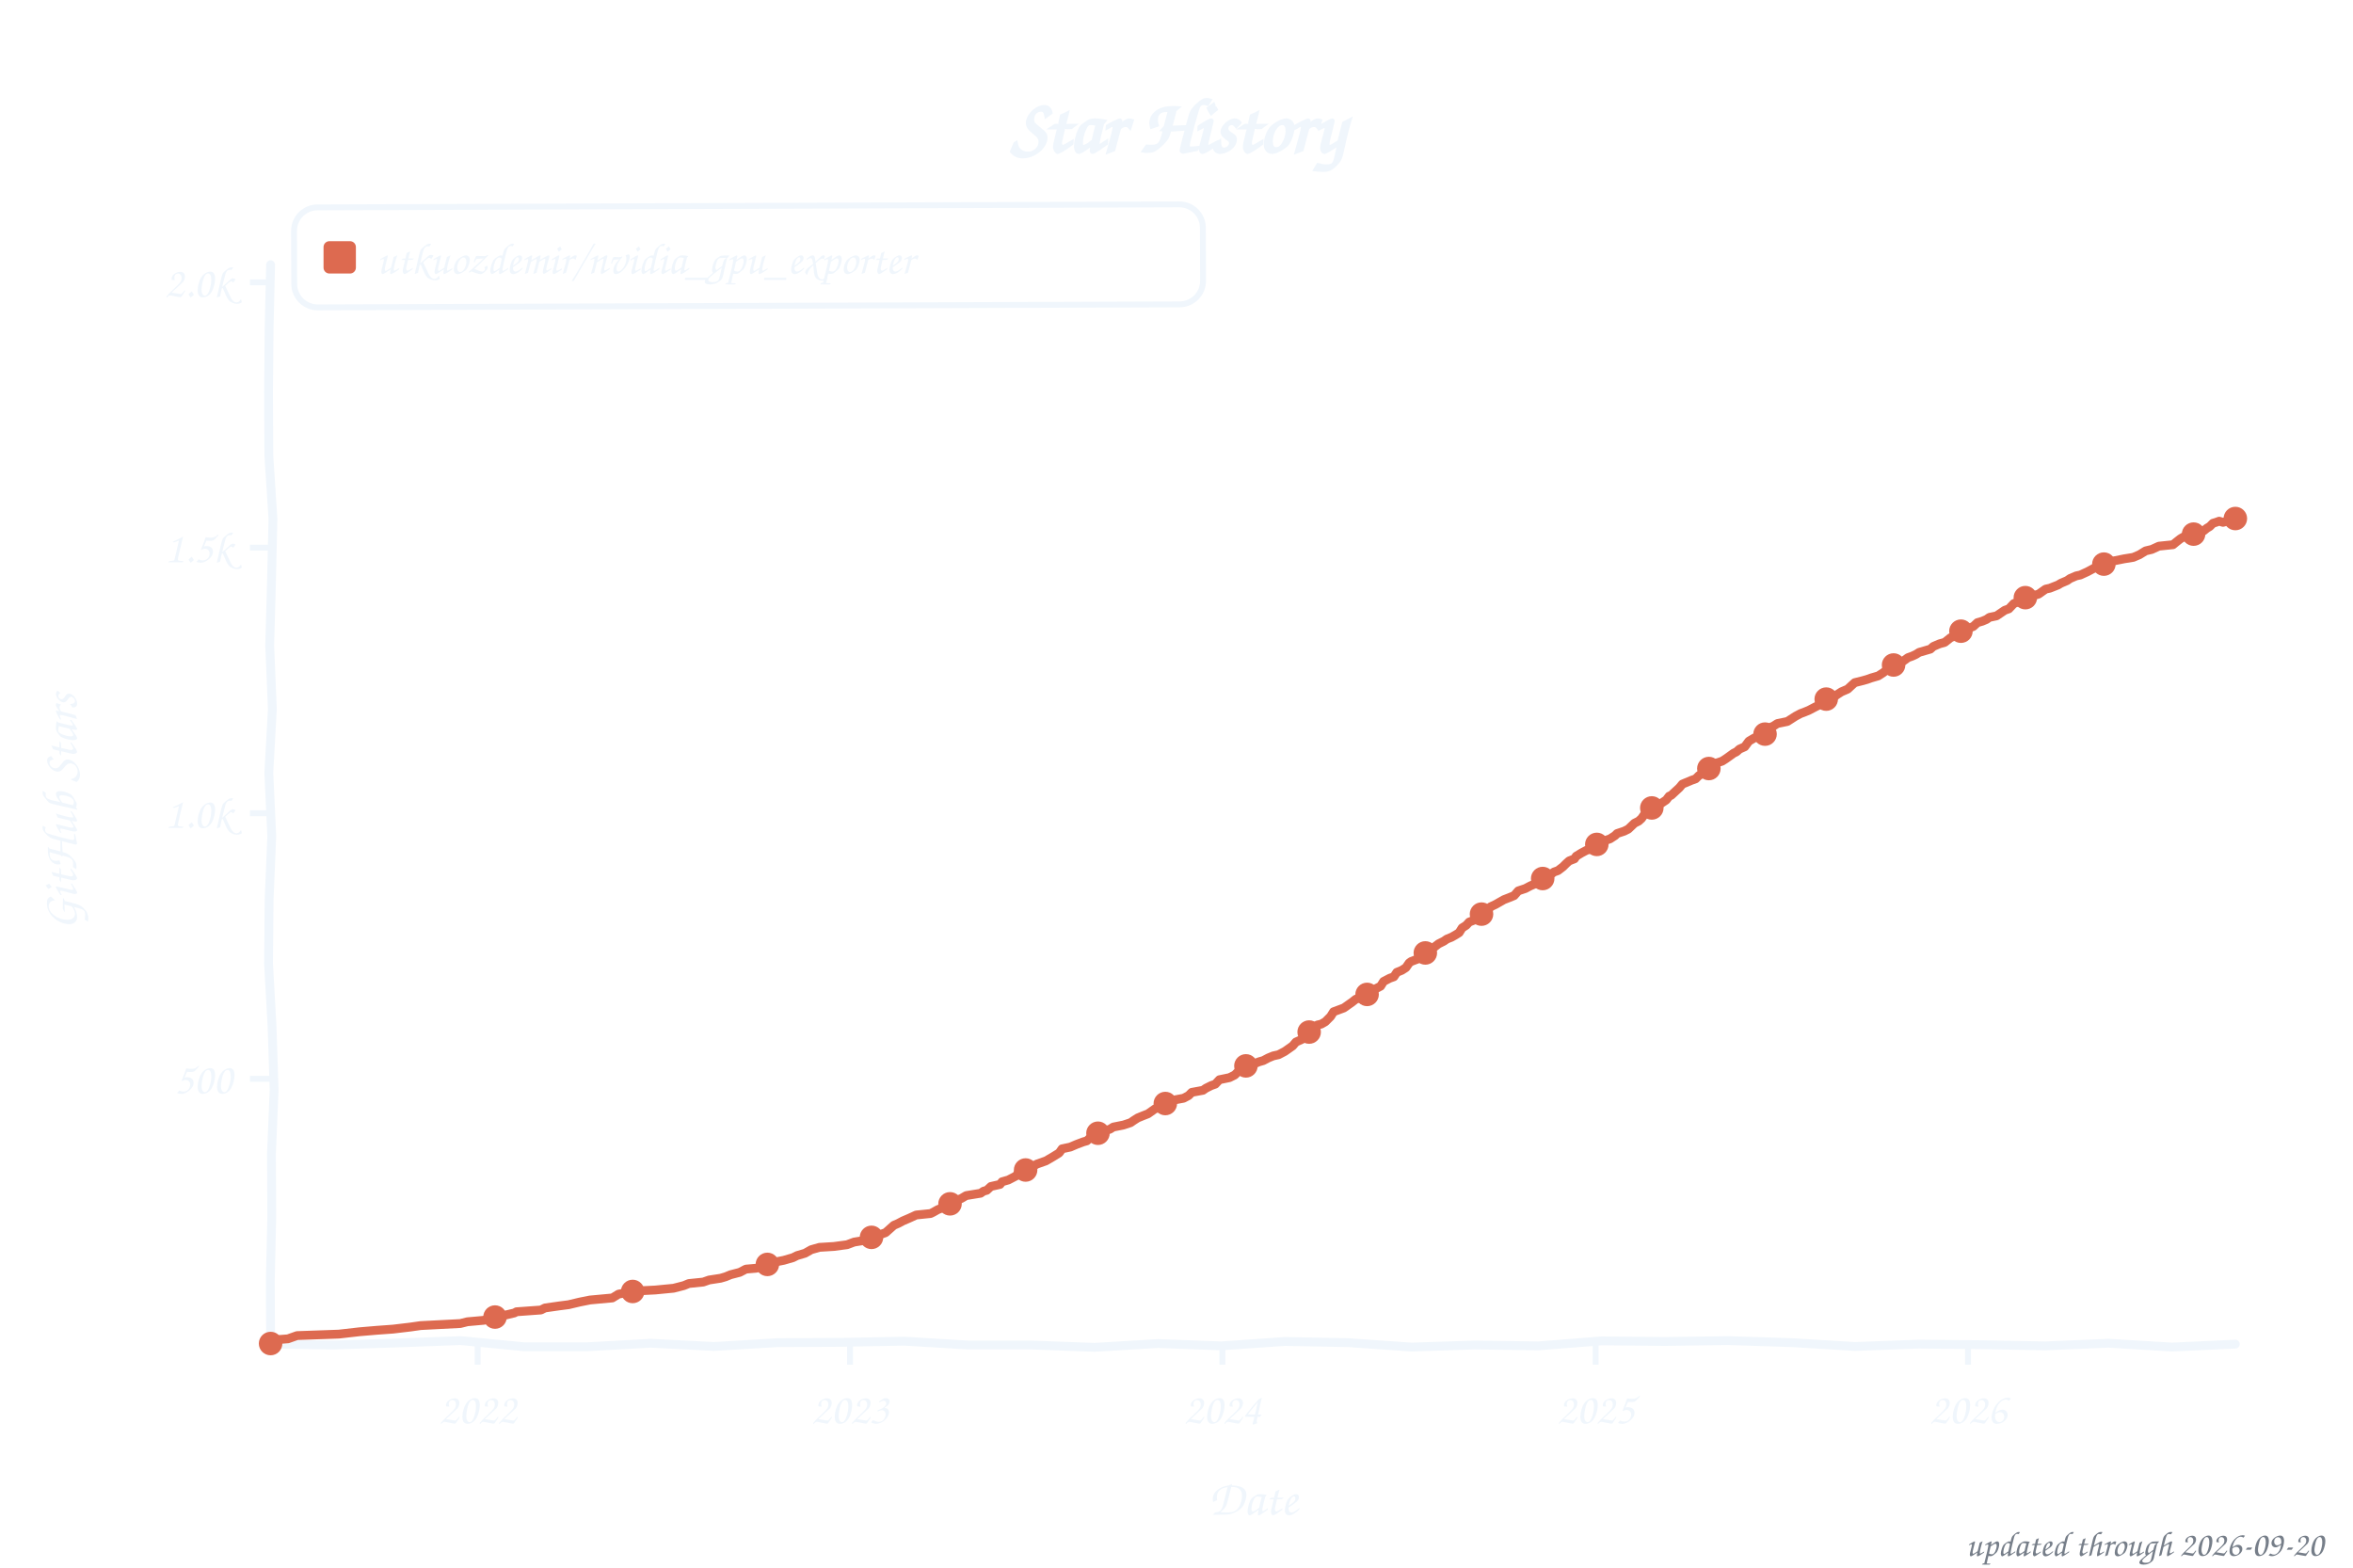
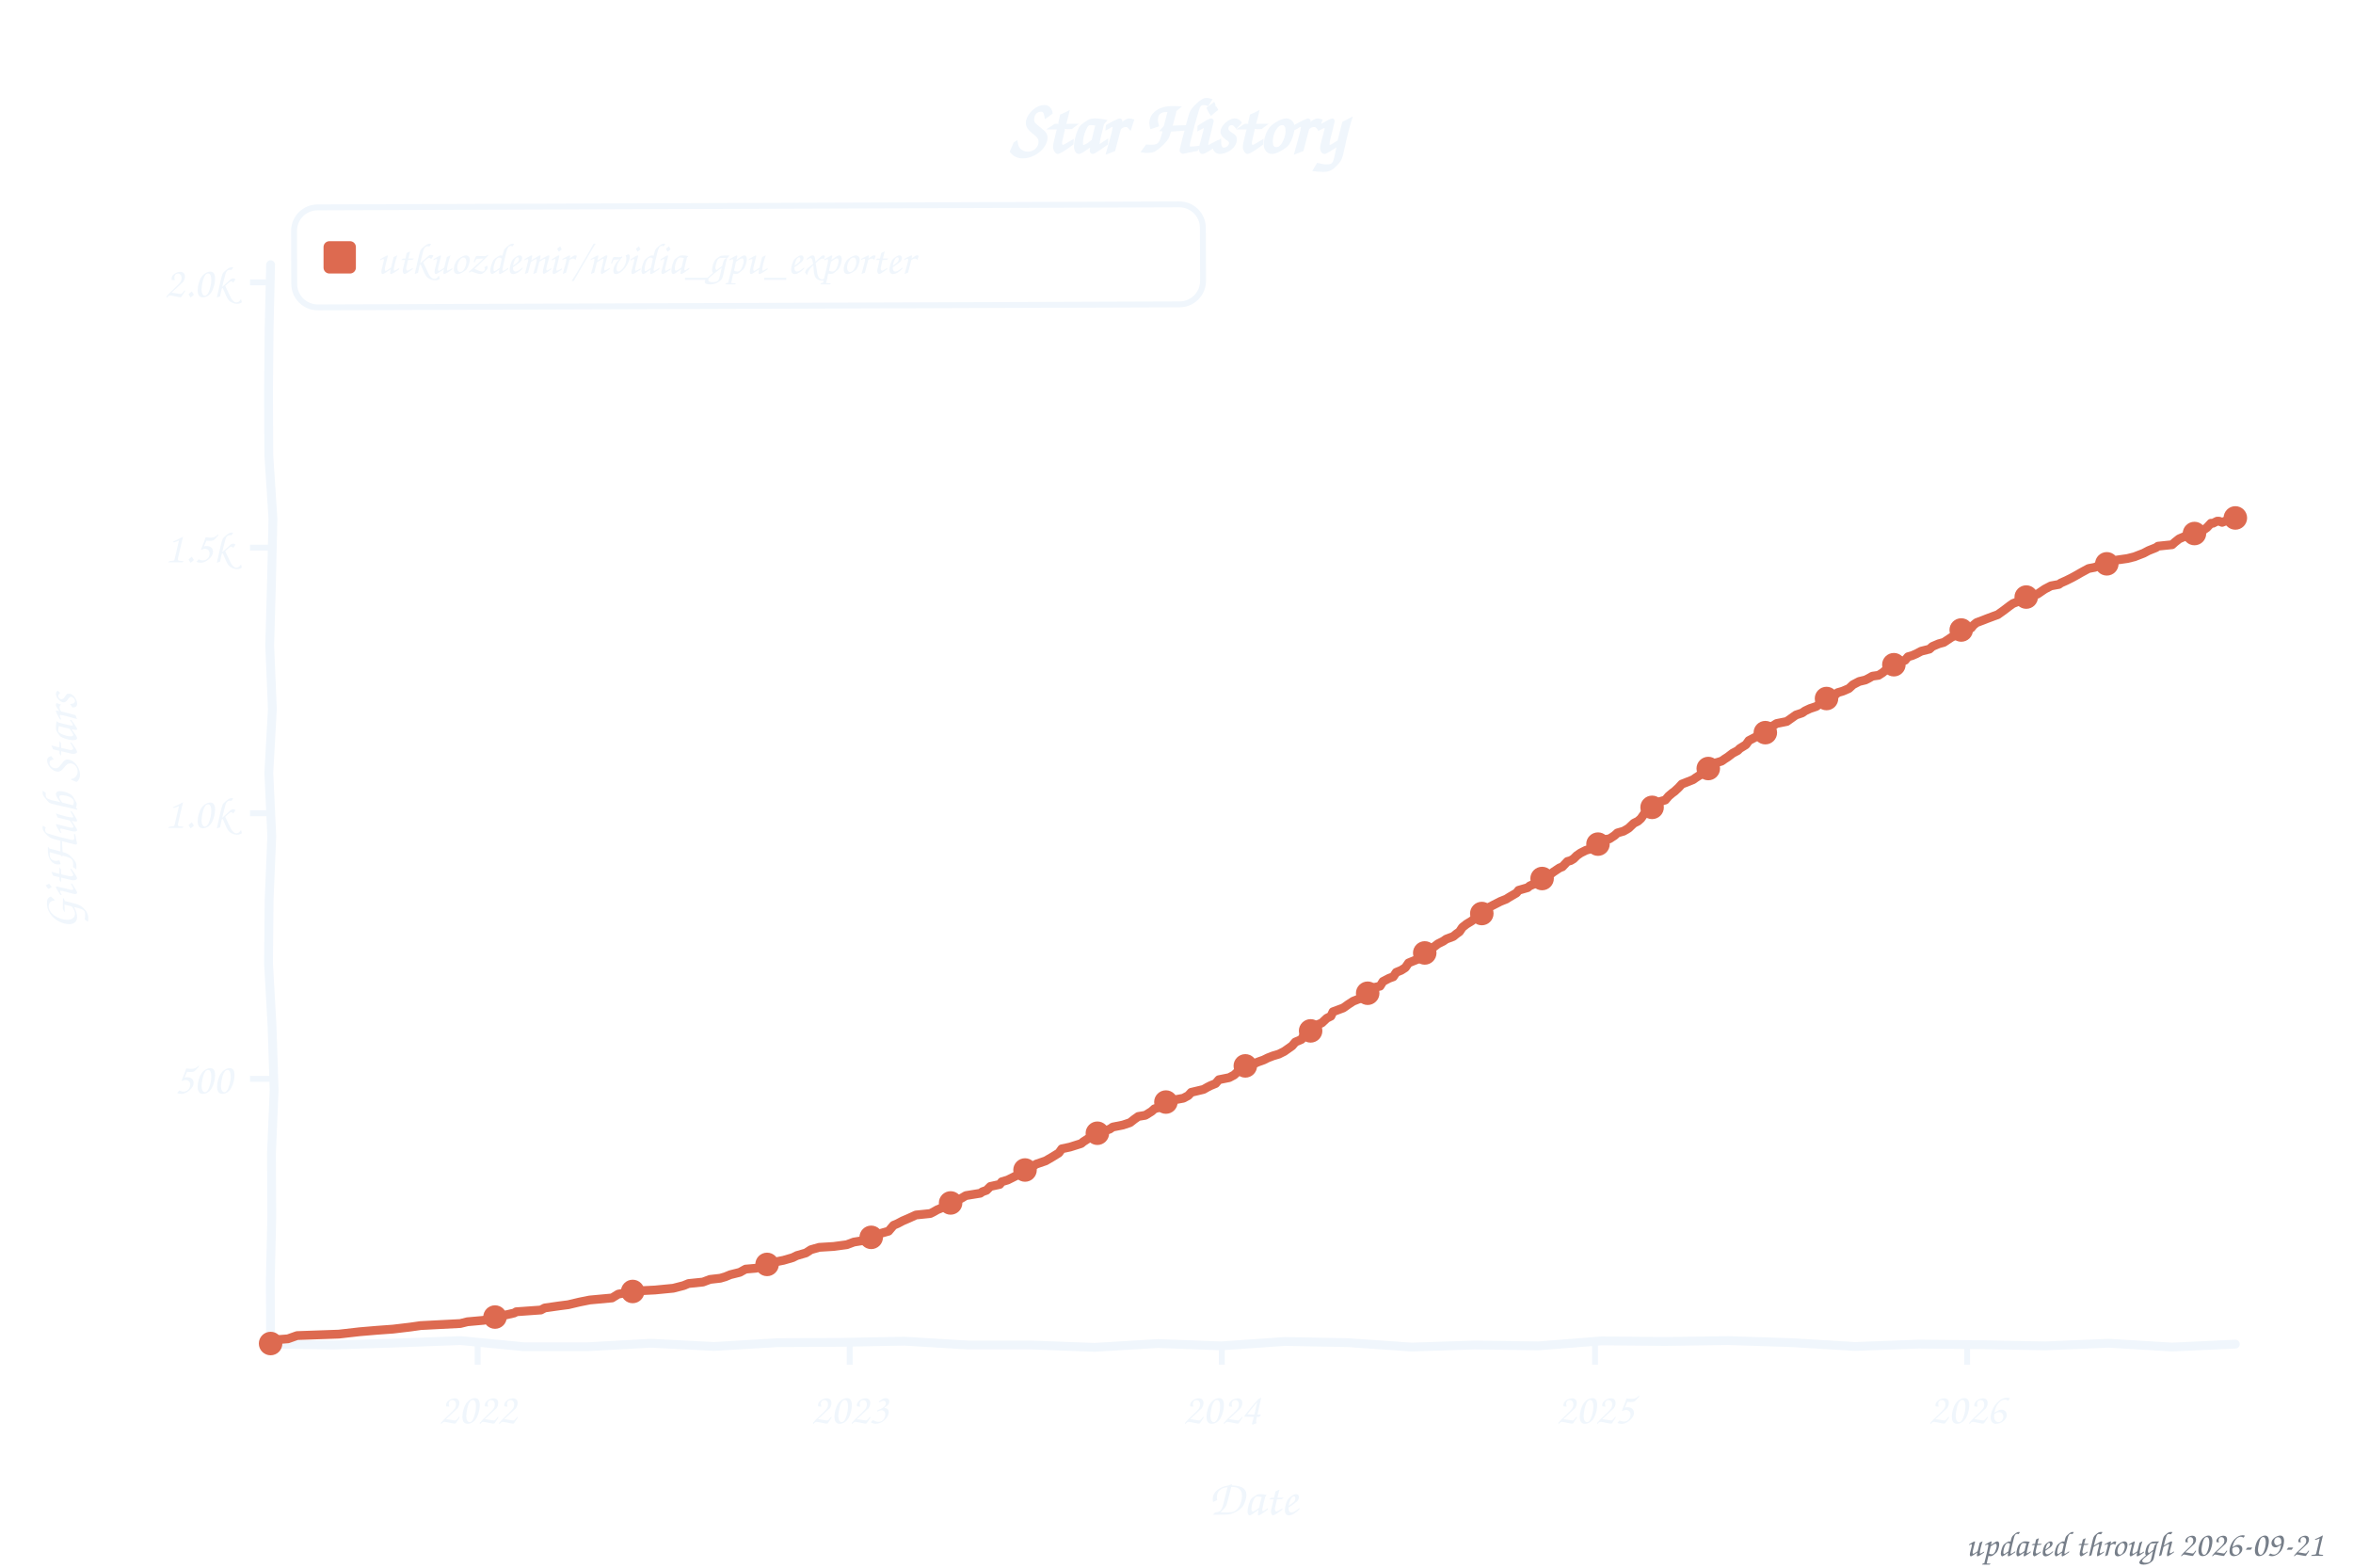
<svg xmlns="http://www.w3.org/2000/svg" width="800" height="533" viewBox="0 0 800 533" role="img" aria-label="Star history of utkuozdemir/nvidia_gpu_exporter">
  <style>text{font-family:"Comic Sans MS","Chalkboard SE","Comic Neue","Marker Felt",cursive}</style>
  <text x="400" y="52" font-size="26" font-weight="bold" text-anchor="middle" fill="#f0f6fc">Star History</text>
  <rect x="100" y="70" width="309" height="34" rx="8" fill="none" stroke="#f0f6fc" stroke-width="2" transform="rotate(-0.20 254 87)" />
  <rect x="110" y="82" width="11" height="11" rx="2" fill="#dd6a50" />
  <text x="128" y="93" font-size="15" fill="#f0f6fc" textLength="270" lengthAdjust="spacingAndGlyphs">utkuozdemir/nvidia_gpu_exporter</text>
  <line x1="85" y1="366.8" x2="92" y2="366.8" stroke="#f0f6fc" stroke-width="2" />
  <text x="79" y="371.8" font-size="15" text-anchor="end" fill="#f0f6fc">500</text>
  <line x1="85" y1="276.5" x2="92" y2="276.5" stroke="#f0f6fc" stroke-width="2" />
  <text x="79" y="281.5" font-size="15" text-anchor="end" fill="#f0f6fc">1.0k</text>
  <line x1="85" y1="186.2" x2="92" y2="186.2" stroke="#f0f6fc" stroke-width="2" />
  <text x="79" y="191.2" font-size="15" text-anchor="end" fill="#f0f6fc">1.5k</text>
  <line x1="85" y1="96.0" x2="92" y2="96.0" stroke="#f0f6fc" stroke-width="2" />
  <text x="79" y="101.0" font-size="15" text-anchor="end" fill="#f0f6fc">2.0k</text>
  <line x1="162.4" y1="457" x2="162.4" y2="464" stroke="#f0f6fc" stroke-width="2" />
  <text x="162.4" y="484" font-size="15" text-anchor="middle" fill="#f0f6fc">2022</text>
-   <line x1="289.0" y1="457" x2="289.0" y2="464" stroke="#f0f6fc" stroke-width="2" />
-   <text x="289.0" y="484" font-size="15" text-anchor="middle" fill="#f0f6fc">2023</text>
-   <line x1="415.6" y1="457" x2="415.6" y2="464" stroke="#f0f6fc" stroke-width="2" />
-   <text x="415.6" y="484" font-size="15" text-anchor="middle" fill="#f0f6fc">2024</text>
-   <line x1="542.5" y1="457" x2="542.5" y2="464" stroke="#f0f6fc" stroke-width="2" />
-   <text x="542.5" y="484" font-size="15" text-anchor="middle" fill="#f0f6fc">2025</text>
-   <line x1="669.1" y1="457" x2="669.1" y2="464" stroke="#f0f6fc" stroke-width="2" />
-   <text x="669.1" y="484" font-size="15" text-anchor="middle" fill="#f0f6fc">2026</text>
+   <line x1="288.9" y1="457" x2="288.9" y2="464" stroke="#f0f6fc" stroke-width="2" />
+   <text x="288.9" y="484" font-size="15" text-anchor="middle" fill="#f0f6fc">2023</text>
+   <line x1="415.4" y1="457" x2="415.4" y2="464" stroke="#f0f6fc" stroke-width="2" />
+   <text x="415.4" y="484" font-size="15" text-anchor="middle" fill="#f0f6fc">2024</text>
+   <line x1="542.3" y1="457" x2="542.3" y2="464" stroke="#f0f6fc" stroke-width="2" />
+   <text x="542.3" y="484" font-size="15" text-anchor="middle" fill="#f0f6fc">2025</text>
+   <line x1="668.8" y1="457" x2="668.8" y2="464" stroke="#f0f6fc" stroke-width="2" />
+   <text x="668.8" y="484" font-size="15" text-anchor="middle" fill="#f0f6fc">2026</text>
  <text x="426" y="515" font-size="17" text-anchor="middle" fill="#f0f6fc">Date</text>
  <text x="26" y="276" font-size="17" text-anchor="middle" fill="#f0f6fc" transform="rotate(-90 26 276)">GitHub Stars</text>
  <path d="M 92.0,90.0 L 91.5,111.6 L 91.3,133.2 L 91.4,154.8 L 92.8,176.4 L 92.3,197.9 L 91.7,219.5 L 92.6,241.1 L 91.4,262.7 L 92.4,284.3 L 91.5,305.9 L 91.3,327.5 L 92.5,349.1 L 93.2,370.6 L 92.3,392.2 L 92.4,413.8 L 91.9,435.4 L 92.0,457.0 L 113.5,457.3 L 135.1,456.6 L 156.6,455.8 L 178.2,457.9 L 199.7,457.9 L 221.3,456.7 L 242.8,457.8 L 264.4,456.5 L 285.9,456.4 L 307.5,456.0 L 329.0,457.3 L 350.6,457.3 L 372.1,458.1 L 393.7,456.8 L 415.2,457.6 L 436.8,456.1 L 458.3,456.5 L 479.9,458.0 L 501.4,457.3 L 523.0,457.6 L 544.5,455.9 L 566.1,456.1 L 587.6,455.8 L 609.2,456.5 L 630.7,457.8 L 652.3,457.0 L 673.8,457.2 L 695.4,457.6 L 716.9,456.7 L 738.5,458.0 L 760.0,457.0" fill="none" stroke="#f0f6fc" stroke-width="3" stroke-linecap="round" stroke-linejoin="round" />
-   <path d="M 92.0,456.8 L 92.7,455.6 L 97.9,455.2 L 101.0,454.1 L 115.2,453.6 L 122.2,452.8 L 128.1,452.3 L 133.6,451.9 L 139.5,451.2 L 143.0,450.7 L 156.5,450.0 L 158.9,449.4 L 164.5,448.9 L 168.3,447.8 L 171.1,447.3 L 174.9,446.4 L 175.6,446.0 L 183.9,445.4 L 185.3,444.7 L 190.2,444.0 L 193.3,443.6 L 197.1,442.7 L 200.6,442.0 L 208.2,441.3 L 210.3,440.0 L 213.0,439.5 L 216.9,438.9 L 222.8,438.6 L 229.0,438.0 L 232.5,437.1 L 234.2,436.4 L 239.1,435.9 L 241.1,435.2 L 245.0,434.6 L 246.7,434.1 L 248.4,433.4 L 251.5,432.6 L 253.6,431.5 L 257.1,431.2 L 262.3,429.7 L 264.0,429.0 L 266.5,428.5 L 269.6,427.6 L 271.0,426.9 L 273.7,426.1 L 275.8,424.9 L 278.6,424.1 L 283.5,423.8 L 288.0,423.2 L 290.4,422.3 L 293.5,421.8 L 295.6,420.9 L 297.7,420.4 L 299.1,419.8 L 301.1,419.1 L 303.9,416.6 L 305.3,416.0 L 307.0,415.1 L 309.1,414.2 L 311.5,413.1 L 316.4,412.6 L 317.4,412.1 L 318.8,411.3 L 321.3,410.3 L 323.0,409.3 L 324.7,408.3 L 326.8,407.5 L 328.5,406.5 L 333.4,405.7 L 334.4,405.0 L 335.5,404.7 L 336.9,403.4 L 340.0,402.7 L 340.7,401.8 L 342.8,401.2 L 345.5,399.8 L 346.2,398.7 L 348.7,397.8 L 350.7,396.9 L 352.5,395.8 L 355.6,394.7 L 358.0,393.3 L 360.1,392.0 L 361.1,390.6 L 363.9,390.0 L 366.0,389.1 L 368.4,388.2 L 369.5,387.9 L 370.9,386.6 L 372.6,385.9 L 373.6,385.2 L 375.4,384.6 L 377.4,383.9 L 378.5,383.2 L 382.0,382.5 L 384.4,381.7 L 385.4,381.0 L 386.8,380.1 L 388.5,379.4 L 390.3,378.7 L 392.7,377.0 L 394.4,376.5 L 396.2,375.2 L 397.6,374.3 L 402.4,373.4 L 404.1,372.5 L 405.2,371.4 L 409.0,370.7 L 410.0,370.0 L 411.8,369.1 L 413.2,368.6 L 414.6,367.1 L 418.0,366.4 L 419.8,365.5 L 421.1,364.2 L 423.6,362.4 L 426.3,361.7 L 428.1,361.0 L 429.5,360.6 L 431.2,359.7 L 432.9,359.0 L 434.7,358.6 L 436.8,357.5 L 437.8,356.8 L 439.5,355.6 L 440.6,354.3 L 442.6,353.4 L 443.7,351.6 L 445.8,350.5 L 446.5,349.6 L 447.9,348.5 L 449.2,348.2 L 450.6,347.4 L 452.4,345.6 L 453.4,344.0 L 456.9,342.7 L 457.9,342.0 L 458.6,341.5 L 459.6,340.8 L 461.0,339.7 L 464.2,338.8 L 465.2,337.7 L 466.9,336.6 L 469.4,335.3 L 470.4,333.7 L 472.5,332.6 L 473.9,332.1 L 474.9,330.6 L 476.6,329.9 L 478.0,329.0 L 479.1,327.4 L 479.8,326.9 L 482.2,326.0 L 483.9,324.9 L 485.3,323.2 L 487.0,322.5 L 489.1,320.9 L 490.9,320.0 L 491.9,319.3 L 493.6,318.6 L 495.0,317.8 L 496.1,317.1 L 497.1,315.5 L 498.5,314.6 L 499.5,313.5 L 501.3,312.8 L 504.0,310.6 L 504.7,309.9 L 506.1,309.2 L 506.8,308.3 L 508.5,307.5 L 511.3,305.9 L 513.1,305.2 L 514.8,304.5 L 516.2,302.9 L 518.6,302.1 L 520.3,301.2 L 522.4,300.3 L 523.5,299.6 L 525.2,298.2 L 526.9,297.6 L 528.3,296.5 L 529.7,296.0 L 531.4,294.7 L 532.5,293.6 L 533.5,292.7 L 535.3,292.0 L 535.9,291.1 L 537.7,290.0 L 539.4,289.1 L 541.1,288.6 L 542.5,287.5 L 543.6,287.0 L 544.6,286.2 L 547.4,285.2 L 549.1,284.1 L 549.8,283.4 L 552.2,282.6 L 553.6,281.9 L 555.7,279.9 L 557.1,279.2 L 558.1,278.3 L 559.5,276.3 L 560.6,275.4 L 561.3,275.1 L 562.3,274.2 L 564.4,273.4 L 566.5,272.0 L 567.5,270.7 L 568.2,270.4 L 569.6,269.1 L 571.0,267.8 L 572.0,266.6 L 575.1,265.3 L 576.5,264.8 L 577.6,263.7 L 579.6,262.6 L 580.7,261.5 L 581.7,260.8 L 582.8,259.7 L 585.5,258.8 L 586.6,258.1 L 587.6,257.4 L 589.4,256.1 L 590.4,255.6 L 591.4,254.7 L 593.2,253.9 L 594.6,252.0 L 596.3,251.0 L 598.4,250.0 L 600.1,249.6 L 601.2,247.6 L 602.9,246.9 L 604.3,246.0 L 607.7,245.3 L 610.5,243.5 L 612.2,242.6 L 613.3,242.2 L 615.0,241.5 L 617.1,240.4 L 618.5,239.7 L 619.2,239.3 L 620.2,238.2 L 623.7,236.8 L 624.7,236.1 L 626.1,235.2 L 628.2,234.3 L 629.6,233.0 L 630.6,232.1 L 633.4,231.4 L 634.8,231.0 L 636.2,230.5 L 638.6,229.8 L 640.3,228.7 L 641.7,227.6 L 642.4,226.9 L 644.9,225.2 L 646.9,224.9 L 648.7,223.6 L 650.1,223.1 L 651.4,222.5 L 652.5,221.8 L 656.3,220.7 L 657.3,219.8 L 659.4,218.9 L 661.2,218.4 L 663.2,216.8 L 666.0,215.7 L 667.0,214.2 L 669.1,213.7 L 670.9,213.0 L 672.3,211.7 L 674.0,211.2 L 675.4,210.6 L 676.4,209.9 L 678.8,209.4 L 681.6,207.5 L 683.0,207.0 L 684.7,205.2 L 686.1,204.7 L 687.5,203.8 L 689.9,202.9 L 693.1,202.0 L 695.5,200.3 L 696.9,200.0 L 699.7,198.9 L 700.7,198.3 L 702.8,197.4 L 703.8,196.7 L 705.9,195.8 L 707.3,195.5 L 709.7,194.4 L 712.5,192.9 L 713.5,192.2 L 716.6,191.7 L 717.7,190.9 L 722.2,190.0 L 725.3,189.5 L 727.4,188.6 L 729.5,187.3 L 731.6,186.8 L 734.0,185.7 L 738.8,185.2 L 739.9,184.3 L 741.3,183.2 L 742.3,182.6 L 745.8,181.6 L 747.2,181.0 L 748.6,180.5 L 749.2,180.5 L 750.3,179.6 L 751.3,179.0 L 752.4,177.9 L 753.4,177.6 L 754.5,177.2 L 755.8,177.6 L 756.5,177.4 L 757.6,176.9 L 758.6,176.5 L 760.0,176.3" fill="none" stroke="#dd6a50" stroke-width="3" stroke-linecap="round" stroke-linejoin="round" />
+   <path d="M 92.0,456.8 L 92.7,455.6 L 97.9,455.2 L 101.0,454.1 L 115.2,453.6 L 122.2,452.8 L 128.1,452.3 L 133.6,451.9 L 139.5,451.2 L 143.0,450.7 L 156.5,450.0 L 158.9,449.4 L 164.5,448.9 L 168.3,447.8 L 171.0,447.3 L 174.9,446.4 L 175.5,446.0 L 183.9,445.4 L 185.2,444.7 L 190.1,444.0 L 193.2,443.6 L 197.0,442.7 L 200.5,442.0 L 208.1,441.3 L 210.2,440.0 L 213.0,439.5 L 216.8,438.9 L 222.7,438.6 L 228.9,438.0 L 232.4,437.1 L 234.1,436.4 L 239.0,435.9 L 241.4,435.0 L 244.9,434.6 L 246.6,434.1 L 248.3,433.4 L 251.5,432.6 L 253.5,431.5 L 257.0,431.2 L 262.2,429.7 L 263.9,429.0 L 266.4,428.5 L 269.5,427.6 L 270.9,426.9 L 274.0,426.0 L 275.7,424.9 L 278.5,424.1 L 283.4,423.8 L 287.9,423.2 L 290.3,422.3 L 293.4,421.8 L 295.5,420.9 L 297.6,420.4 L 299.6,419.3 L 302.1,418.6 L 303.8,416.6 L 305.2,416.0 L 306.9,415.1 L 309.0,414.2 L 311.4,413.1 L 316.3,412.6 L 317.3,412.1 L 318.7,411.3 L 321.1,410.3 L 322.9,409.3 L 325.0,407.9 L 326.7,407.5 L 328.4,406.5 L 333.3,405.7 L 334.0,405.2 L 335.4,404.7 L 336.7,403.4 L 339.9,402.7 L 340.6,401.8 L 342.6,401.2 L 345.4,399.8 L 346.8,398.5 L 348.9,397.6 L 350.6,396.9 L 352.3,395.8 L 355.5,394.7 L 357.9,393.3 L 360.0,392.0 L 361.0,390.6 L 363.8,390.0 L 367.6,388.8 L 368.3,388.2 L 369.7,387.3 L 370.7,386.6 L 372.4,385.9 L 373.5,385.2 L 375.2,384.6 L 377.3,383.9 L 378.3,383.2 L 381.8,382.5 L 384.2,381.7 L 385.6,380.6 L 387.0,379.6 L 389.4,379.2 L 391.5,377.9 L 392.5,377.0 L 394.3,376.5 L 396.0,375.2 L 397.4,374.3 L 402.3,373.4 L 404.0,372.5 L 405.0,371.4 L 409.2,370.4 L 410.6,369.6 L 411.6,369.1 L 413.3,368.4 L 414.4,367.1 L 417.9,366.4 L 419.6,365.5 L 421.0,364.2 L 423.4,362.4 L 426.2,361.7 L 427.9,361.0 L 429.6,360.4 L 431.0,359.7 L 432.8,359.0 L 434.8,358.4 L 436.6,357.5 L 437.6,356.8 L 439.3,355.6 L 440.4,354.3 L 442.5,353.4 L 443.5,351.6 L 445.6,350.5 L 446.6,349.4 L 447.7,348.5 L 449.4,347.8 L 451.1,346.2 L 452.5,345.5 L 453.2,344.0 L 456.7,342.7 L 457.7,342.0 L 458.4,341.5 L 460.1,340.4 L 462.9,339.3 L 464.7,338.1 L 465.7,337.5 L 467.4,335.7 L 469.2,335.3 L 470.2,333.7 L 472.3,332.6 L 473.7,332.1 L 474.7,330.6 L 476.4,329.9 L 477.8,329.0 L 478.9,327.4 L 480.6,326.7 L 483.4,325.6 L 484.4,324.0 L 485.1,323.2 L 486.8,322.5 L 488.9,320.9 L 490.7,320.0 L 491.7,319.3 L 494.1,318.4 L 495.2,317.5 L 496.2,316.8 L 497.2,315.3 L 498.6,314.2 L 500.4,313.1 L 502.1,311.7 L 503.8,310.6 L 504.5,309.9 L 505.9,309.2 L 506.6,308.3 L 510.1,306.5 L 512.1,305.7 L 513.2,305.0 L 515.6,303.6 L 516.3,302.7 L 519.4,301.8 L 520.1,301.2 L 522.2,300.3 L 523.2,299.6 L 525.0,298.2 L 526.7,297.6 L 528.1,296.5 L 530.2,295.1 L 531.2,294.7 L 532.9,292.9 L 534.0,292.6 L 535.0,292.0 L 536.1,290.9 L 537.4,290.0 L 539.2,289.1 L 540.9,288.6 L 542.6,287.1 L 543.7,286.8 L 545.1,285.5 L 547.2,285.2 L 548.9,284.1 L 549.9,283.2 L 552.0,282.6 L 553.7,281.6 L 555.5,279.9 L 556.9,279.2 L 557.9,278.3 L 559.3,276.3 L 560.3,275.4 L 561.7,274.5 L 563.4,273.8 L 564.5,272.5 L 566.2,272.0 L 567.3,270.7 L 568.6,269.6 L 569.3,269.1 L 570.7,267.8 L 571.8,266.6 L 575.6,265.1 L 576.6,264.4 L 578.0,263.5 L 579.4,262.6 L 580.8,261.3 L 581.8,260.3 L 582.9,259.5 L 585.3,258.8 L 586.3,258.1 L 587.4,257.4 L 589.1,256.1 L 590.8,255.2 L 591.5,254.5 L 593.6,253.2 L 594.6,251.8 L 596.7,250.7 L 598.1,250.0 L 600.2,249.1 L 601.2,247.4 L 602.6,246.9 L 604.0,246.0 L 607.5,245.3 L 610.6,243.1 L 612.7,242.4 L 613.7,241.7 L 615.4,240.9 L 617.5,240.2 L 618.2,239.7 L 619.6,238.4 L 620.3,238.1 L 623.4,236.8 L 624.8,235.5 L 626.5,235.0 L 628.6,234.1 L 630.0,232.8 L 632.1,231.7 L 634.2,231.2 L 635.2,230.7 L 636.6,229.9 L 638.7,229.6 L 640.1,228.7 L 641.4,227.6 L 642.1,226.9 L 644.6,225.2 L 647.7,224.5 L 648.7,223.3 L 650.1,222.9 L 651.5,222.3 L 653.2,221.4 L 656.0,220.7 L 657.0,219.8 L 659.1,218.9 L 660.9,218.4 L 663.6,216.6 L 665.7,215.7 L 666.8,214.2 L 670.2,213.5 L 670.9,212.6 L 672.0,211.7 L 674.4,210.8 L 675.4,210.4 L 677.8,209.5 L 679.2,209.0 L 681.3,207.5 L 683.4,205.9 L 684.4,205.2 L 686.2,204.5 L 687.5,203.6 L 690.0,202.3 L 692.7,202.0 L 695.2,200.3 L 697.3,199.2 L 700.0,198.7 L 700.7,198.2 L 702.5,197.4 L 704.5,196.4 L 705.6,195.8 L 707.7,194.6 L 710.1,193.3 L 712.2,192.9 L 714.9,191.8 L 716.7,191.5 L 719.8,190.4 L 723.3,189.9 L 725.7,189.3 L 728.8,188.1 L 730.5,187.2 L 733.0,186.2 L 733.7,185.7 L 738.5,185.2 L 739.5,184.3 L 740.9,183.2 L 743.0,182.3 L 746.1,181.4 L 746.8,181.0 L 748.2,180.5 L 749.3,180.1 L 750.3,179.4 L 751.7,177.9 L 752.4,177.9 L 753.8,177.2 L 754.5,177.2 L 755.5,177.6 L 756.5,177.2 L 757.9,177.0 L 758.6,176.5 L 760.0,176.1" fill="none" stroke="#dd6a50" stroke-width="3" stroke-linecap="round" stroke-linejoin="round" />
  <circle cx="92.0" cy="456.8" r="4" fill="#dd6a50" />
  <circle cx="168.3" cy="447.8" r="4" fill="#dd6a50" />
  <circle cx="215.1" cy="439.1" r="4" fill="#dd6a50" />
-   <circle cx="260.9" cy="429.9" r="4" fill="#dd6a50" />
-   <circle cx="296.3" cy="420.7" r="4" fill="#dd6a50" />
-   <circle cx="323.0" cy="409.3" r="4" fill="#dd6a50" />
-   <circle cx="348.7" cy="397.8" r="4" fill="#dd6a50" />
-   <circle cx="373.3" cy="385.3" r="4" fill="#dd6a50" />
-   <circle cx="396.2" cy="375.2" r="4" fill="#dd6a50" />
-   <circle cx="423.6" cy="362.4" r="4" fill="#dd6a50" />
-   <circle cx="445.1" cy="350.9" r="4" fill="#dd6a50" />
-   <circle cx="464.8" cy="338.1" r="4" fill="#dd6a50" />
-   <circle cx="484.6" cy="324.0" r="4" fill="#dd6a50" />
-   <circle cx="503.7" cy="310.8" r="4" fill="#dd6a50" />
-   <circle cx="524.5" cy="298.7" r="4" fill="#dd6a50" />
-   <circle cx="542.9" cy="287.1" r="4" fill="#dd6a50" />
-   <circle cx="561.6" cy="274.7" r="4" fill="#dd6a50" />
-   <circle cx="581.0" cy="261.3" r="4" fill="#dd6a50" />
-   <circle cx="600.1" cy="249.6" r="4" fill="#dd6a50" />
-   <circle cx="620.9" cy="237.7" r="4" fill="#dd6a50" />
-   <circle cx="643.8" cy="226.1" r="4" fill="#dd6a50" />
-   <circle cx="666.7" cy="214.6" r="4" fill="#dd6a50" />
-   <circle cx="688.6" cy="203.2" r="4" fill="#dd6a50" />
-   <circle cx="715.3" cy="191.8" r="4" fill="#dd6a50" />
-   <circle cx="745.8" cy="181.6" r="4" fill="#dd6a50" />
-   <circle cx="760.0" cy="176.3" r="4" fill="#dd6a50" />
-   <text x="790" y="529" font-size="12" text-anchor="end" fill="#767e89">updated through 2026-09-20</text>
+   <circle cx="260.8" cy="429.9" r="4" fill="#dd6a50" />
+   <circle cx="296.2" cy="420.7" r="4" fill="#dd6a50" />
+   <circle cx="323.2" cy="409.0" r="4" fill="#dd6a50" />
+   <circle cx="348.5" cy="397.8" r="4" fill="#dd6a50" />
+   <circle cx="373.1" cy="385.3" r="4" fill="#dd6a50" />
+   <circle cx="396.4" cy="374.7" r="4" fill="#dd6a50" />
+   <circle cx="423.4" cy="362.4" r="4" fill="#dd6a50" />
+   <circle cx="445.6" cy="350.5" r="4" fill="#dd6a50" />
+   <circle cx="465.0" cy="337.7" r="4" fill="#dd6a50" />
+   <circle cx="484.4" cy="324.0" r="4" fill="#dd6a50" />
+   <circle cx="503.8" cy="310.6" r="4" fill="#dd6a50" />
+   <circle cx="524.3" cy="298.7" r="4" fill="#dd6a50" />
+   <circle cx="543.3" cy="287.0" r="4" fill="#dd6a50" />
+   <circle cx="561.7" cy="274.5" r="4" fill="#dd6a50" />
+   <circle cx="580.8" cy="261.3" r="4" fill="#dd6a50" />
+   <circle cx="600.2" cy="249.1" r="4" fill="#dd6a50" />
+   <circle cx="621.0" cy="237.5" r="4" fill="#dd6a50" />
+   <circle cx="643.9" cy="226.0" r="4" fill="#dd6a50" />
+   <circle cx="666.8" cy="214.2" r="4" fill="#dd6a50" />
+   <circle cx="688.9" cy="203.0" r="4" fill="#dd6a50" />
+   <circle cx="716.3" cy="191.7" r="4" fill="#dd6a50" />
+   <circle cx="746.1" cy="181.4" r="4" fill="#dd6a50" />
+   <circle cx="760.0" cy="176.1" r="4" fill="#dd6a50" />
+   <text x="790" y="529" font-size="12" text-anchor="end" fill="#767e89">updated through 2026-09-21</text>
</svg>
